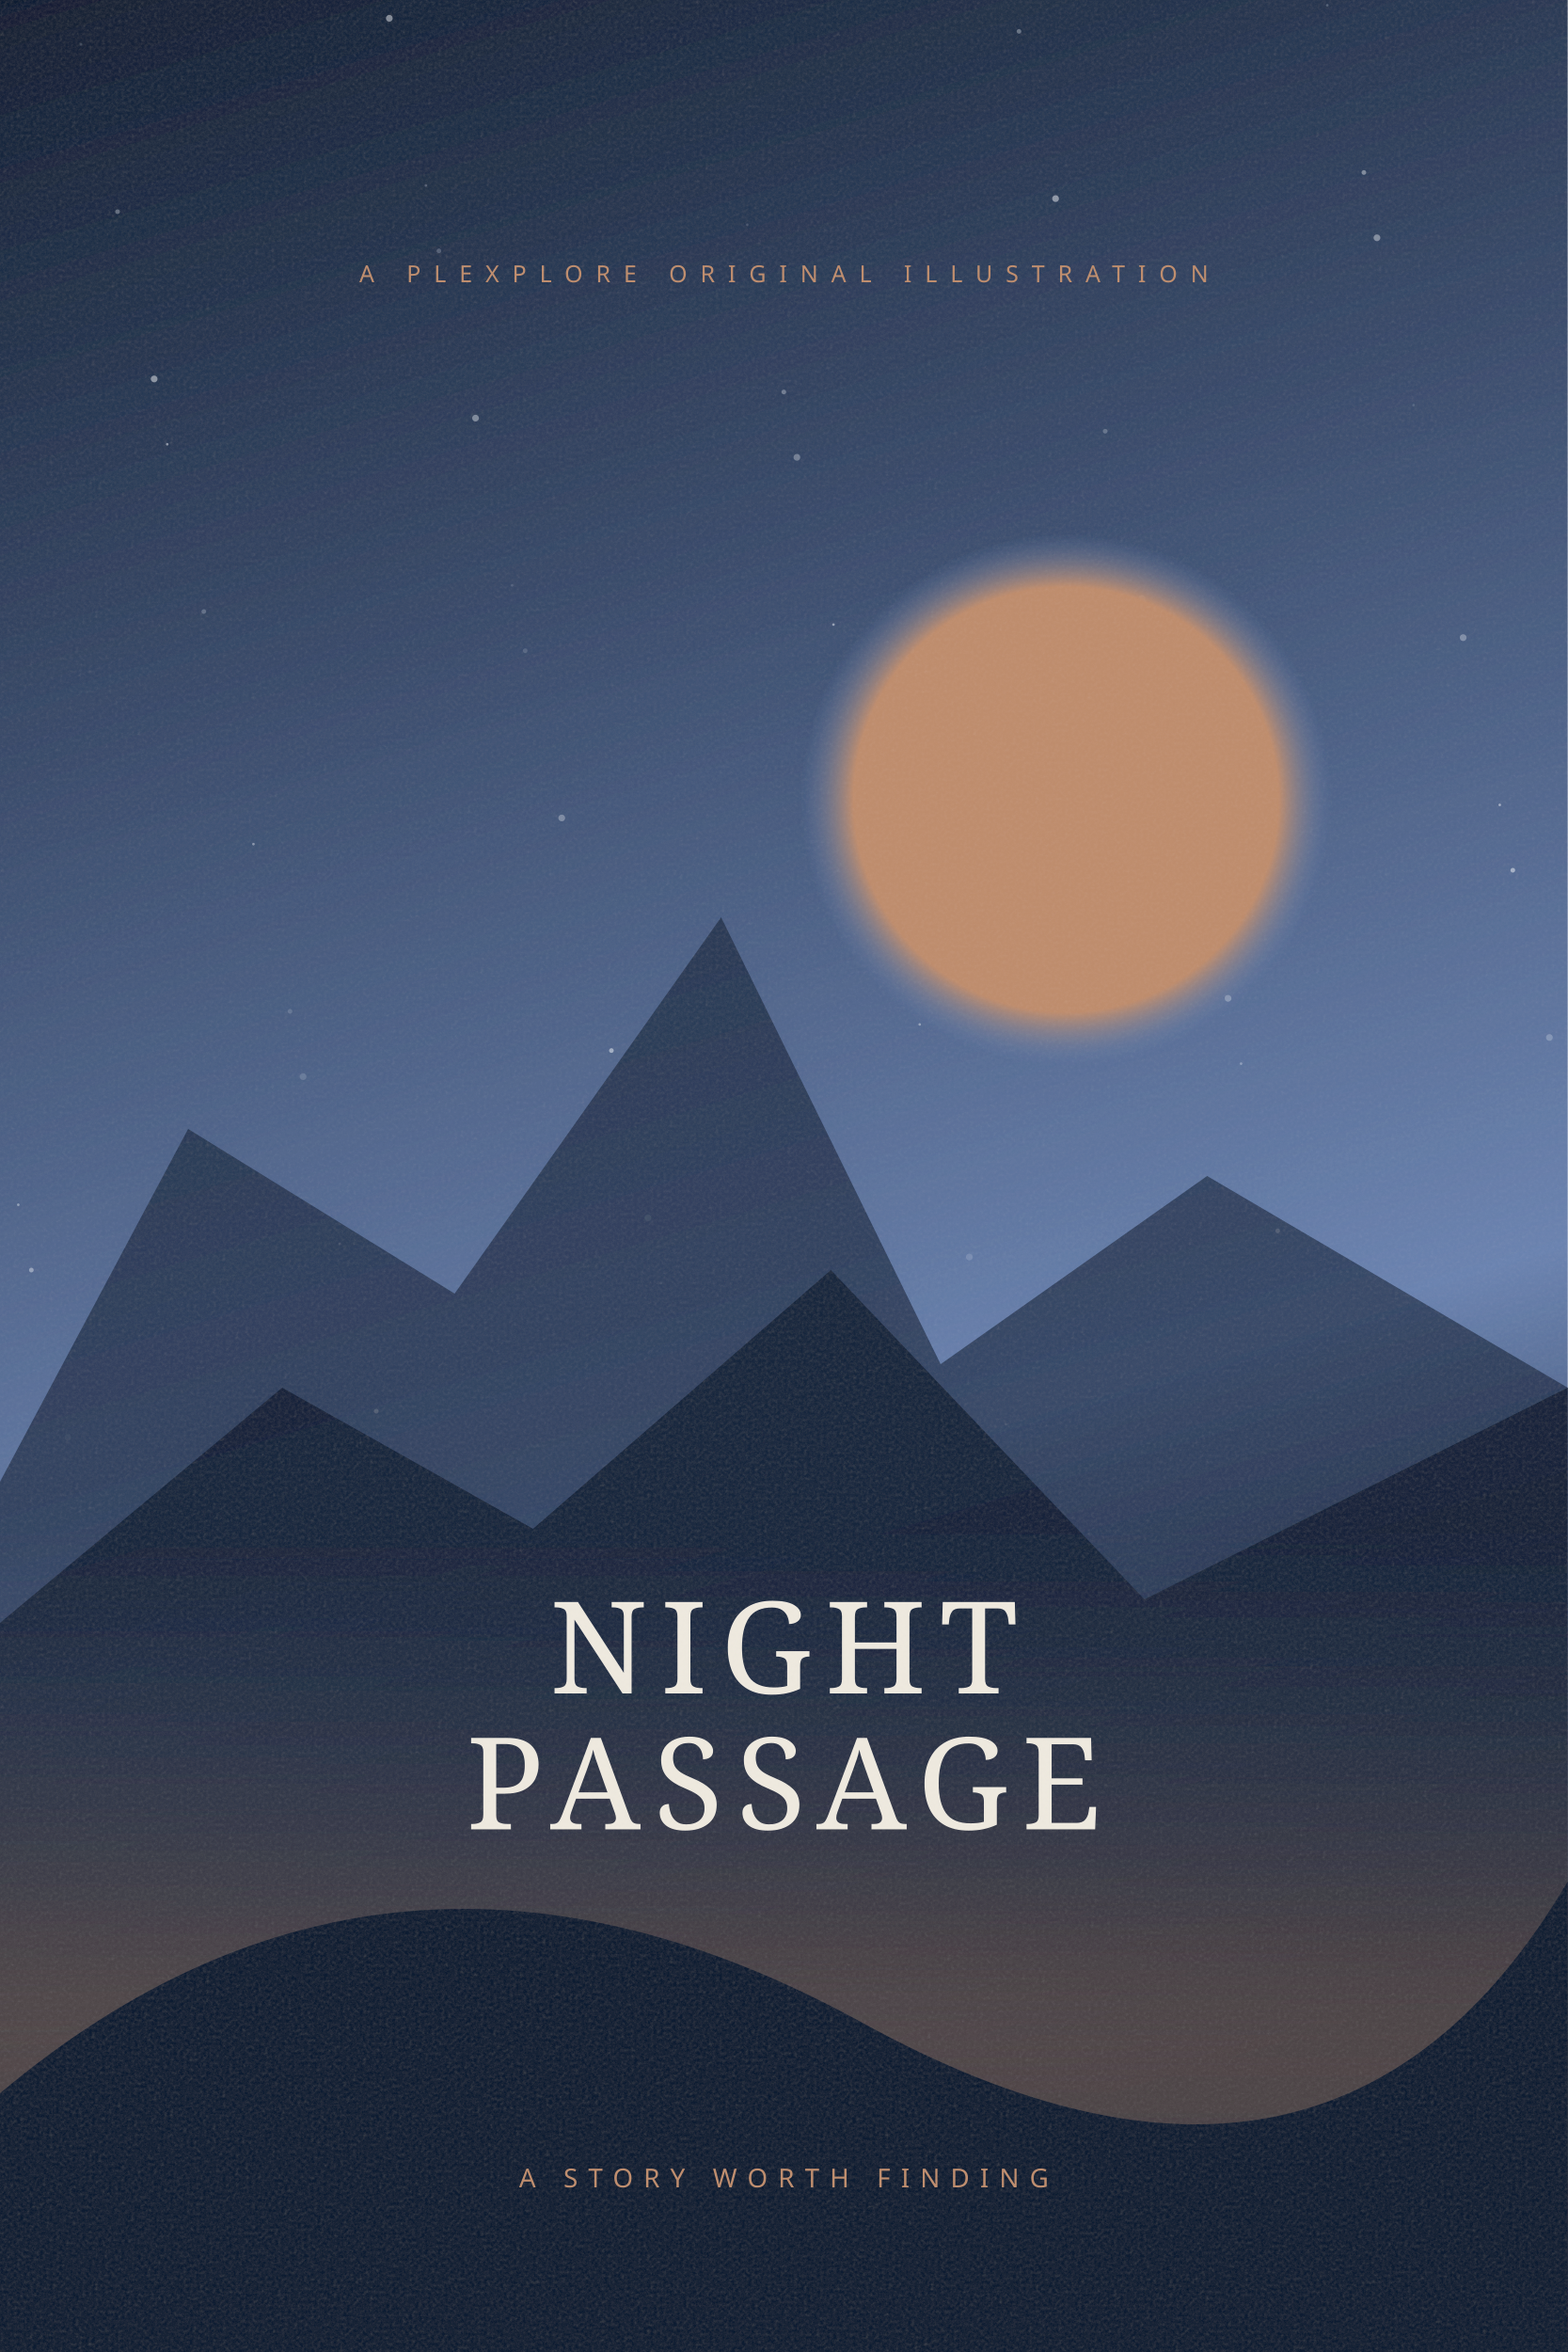
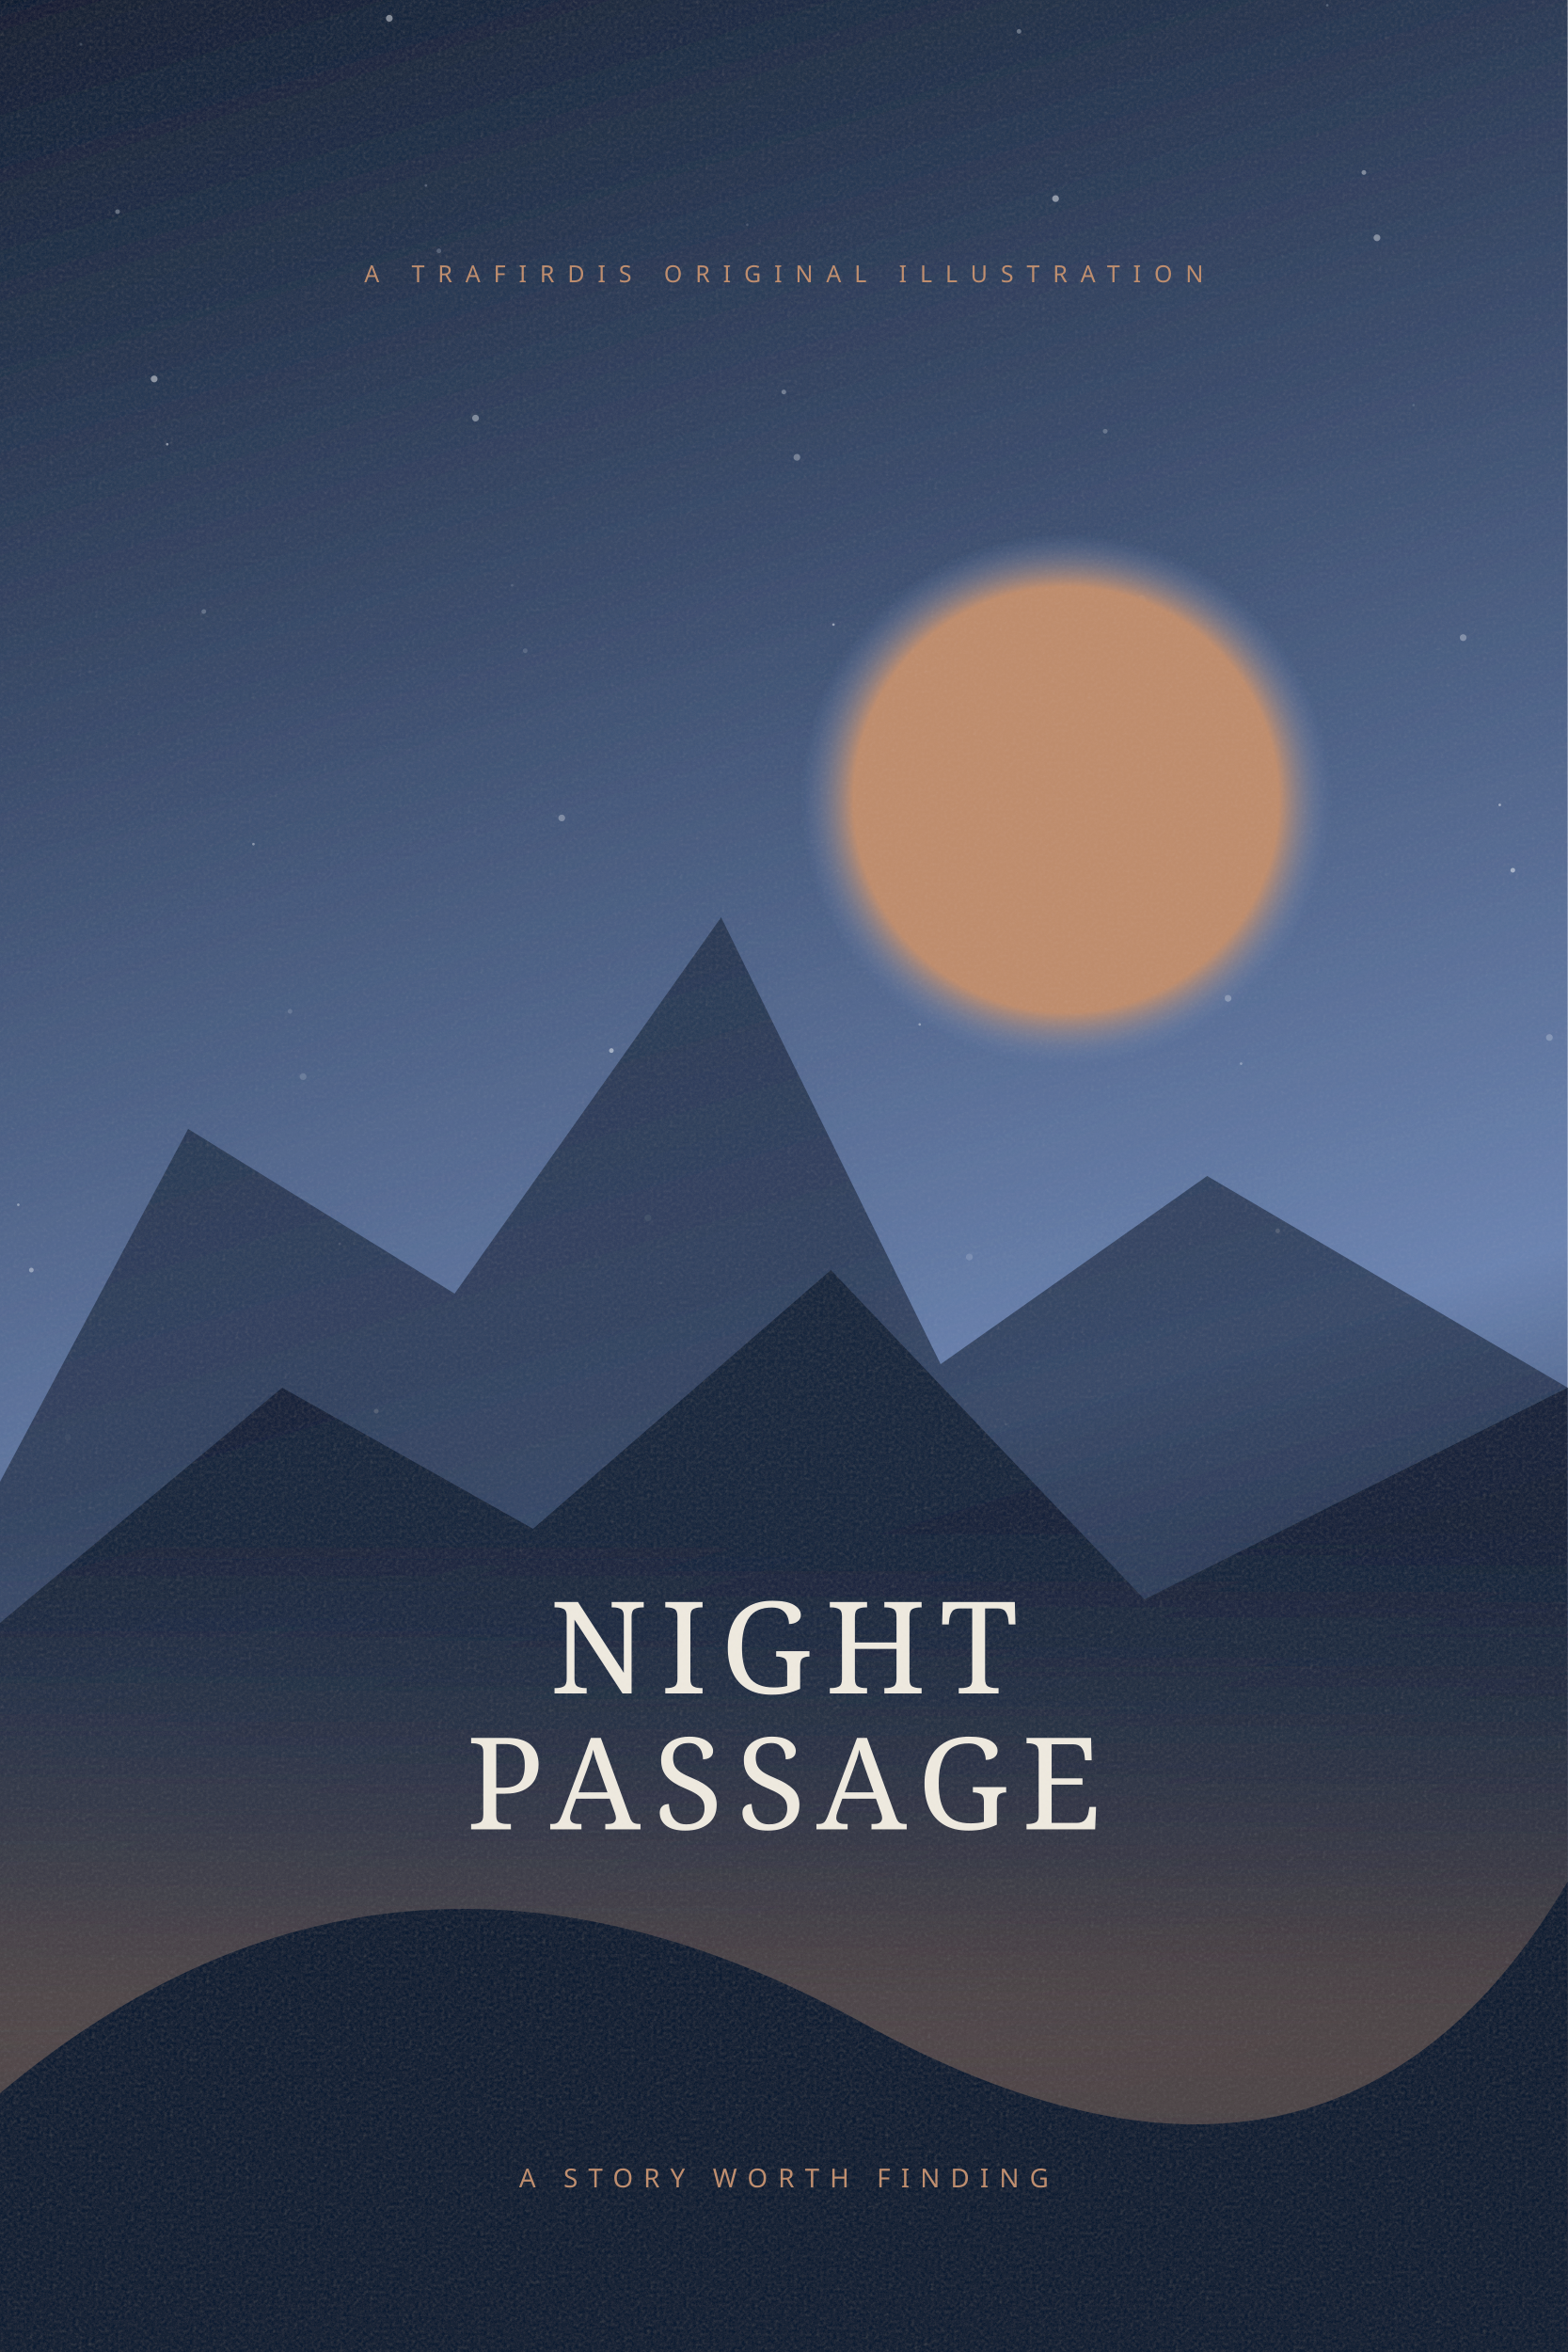
<svg xmlns="http://www.w3.org/2000/svg" width="600" height="900" viewBox="0 0 600 900">
  <defs>
    <linearGradient id="sky" x2=".2" y2="1">
      <stop stop-color="#101d32" />
      <stop offset=".7" stop-color="#6b83b0" />
      <stop offset="1" stop-color="#101d32" />
    </linearGradient>
    <radialGradient id="sun">
      <stop stop-color="#bf8d6d" />
      <stop offset=".8" stop-color="#bf8d6d" />
      <stop offset="1" stop-color="#6b83b0" stop-opacity="0" />
    </radialGradient>
    <linearGradient id="fog" x2="0" y2="1">
      <stop stop-color="#6b83b0" stop-opacity="0" />
      <stop offset=".5" stop-color="#bf8d6d" stop-opacity=".3" />
      <stop offset="1" stop-color="#101d32" />
    </linearGradient>
    <filter id="grain">
      <feTurbulence type="fractalNoise" baseFrequency=".8" numOctaves="3" stitchTiles="stitch" />
      <feColorMatrix type="saturate" values="0" />
      <feComponentTransfer>
        <feFuncA type="linear" slope=".07" />
      </feComponentTransfer>
      <feBlend in="SourceGraphic" mode="soft-light" />
    </filter>
  </defs>
  <g filter="url(#grain)">
    <path fill="url(#sky)" d="M0 0h600v900H0z" />
    <circle cx="31" cy="17" r="0.5" fill="#fff" opacity="0.15" />
    <circle cx="168" cy="96" r="0.9" fill="#fff" opacity="0.23" />
    <circle cx="305" cy="175" r="1.3" fill="#fff" opacity="0.31" />
    <circle cx="442" cy="254" r="0.5" fill="#fff" opacity="0.39" />
    <circle cx="579" cy="333" r="0.9" fill="#fff" opacity="0.47" />
    <circle cx="116" cy="412" r="1.3" fill="#fff" opacity="0.15" />
    <circle cx="253" cy="491" r="0.5" fill="#fff" opacity="0.23" />
    <circle cx="390" cy="12" r="0.9" fill="#fff" opacity="0.31" />
    <circle cx="527" cy="91" r="1.3" fill="#fff" opacity="0.39" />
    <circle cx="64" cy="170" r="0.5" fill="#fff" opacity="0.47" />
    <circle cx="201" cy="249" r="0.9" fill="#fff" opacity="0.15" />
    <circle cx="338" cy="328" r="1.3" fill="#fff" opacity="0.23" />
    <circle cx="475" cy="407" r="0.5" fill="#fff" opacity="0.31" />
    <circle cx="12" cy="486" r="0.9" fill="#fff" opacity="0.39" />
    <circle cx="149" cy="7" r="1.3" fill="#fff" opacity="0.47" />
    <circle cx="286" cy="86" r="0.5" fill="#fff" opacity="0.15" />
    <circle cx="423" cy="165" r="0.9" fill="#fff" opacity="0.23" />
    <circle cx="560" cy="244" r="1.3" fill="#fff" opacity="0.31" />
    <circle cx="97" cy="323" r="0.5" fill="#fff" opacity="0.39" />
    <circle cx="234" cy="402" r="0.9" fill="#fff" opacity="0.47" />
    <circle cx="371" cy="481" r="1.3" fill="#fff" opacity="0.15" />
    <circle cx="508" cy="2" r="0.5" fill="#fff" opacity="0.23" />
    <circle cx="45" cy="81" r="0.9" fill="#fff" opacity="0.31" />
    <circle cx="182" cy="160" r="1.3" fill="#fff" opacity="0.39" />
    <circle cx="319" cy="239" r="0.5" fill="#fff" opacity="0.47" />
    <circle cx="456" cy="318" r="0.9" fill="#fff" opacity="0.15" />
    <circle cx="593" cy="397" r="1.3" fill="#fff" opacity="0.23" />
    <circle cx="130" cy="476" r="0.5" fill="#fff" opacity="0.31" />
    <circle cx="267" cy="555" r="0.9" fill="#fff" opacity="0.39" />
    <circle cx="404" cy="76" r="1.3" fill="#fff" opacity="0.47" />
    <circle cx="541" cy="155" r="0.5" fill="#fff" opacity="0.15" />
    <circle cx="78" cy="234" r="0.9" fill="#fff" opacity="0.23" />
    <circle cx="215" cy="313" r="1.3" fill="#fff" opacity="0.31" />
    <circle cx="352" cy="392" r="0.5" fill="#fff" opacity="0.39" />
    <circle cx="489" cy="471" r="0.9" fill="#fff" opacity="0.47" />
    <circle cx="26" cy="550" r="1.3" fill="#fff" opacity="0.15" />
    <circle cx="163" cy="71" r="0.5" fill="#fff" opacity="0.23" />
    <circle cx="300" cy="150" r="0.9" fill="#fff" opacity="0.31" />
    <circle cx="437" cy="229" r="1.3" fill="#fff" opacity="0.39" />
    <circle cx="574" cy="308" r="0.5" fill="#fff" opacity="0.47" />
    <circle cx="111" cy="387" r="0.9" fill="#fff" opacity="0.15" />
    <circle cx="248" cy="466" r="1.3" fill="#fff" opacity="0.23" />
    <circle cx="385" cy="545" r="0.5" fill="#fff" opacity="0.31" />
    <circle cx="522" cy="66" r="0.9" fill="#fff" opacity="0.39" />
    <circle cx="59" cy="145" r="1.3" fill="#fff" opacity="0.47" />
    <circle cx="196" cy="224" r="0.5" fill="#fff" opacity="0.15" />
    <circle cx="333" cy="303" r="0.9" fill="#fff" opacity="0.23" />
    <circle cx="470" cy="382" r="1.3" fill="#fff" opacity="0.31" />
    <circle cx="7" cy="461" r="0.5" fill="#fff" opacity="0.39" />
    <circle cx="144" cy="540" r="0.9" fill="#fff" opacity="0.47" />
    <circle cx="408" cy="306.0" r="102" fill="url(#sun)" />
    <path d="M0 567.0L72.0 432.0 174.0 495 276.0 351.0 360.0 522.0 462.0 450.0 600 531.0V900H0Z" fill="#101d32" opacity=".57" />
    <path d="M0 621.0L108.0 531.0 204 585.0 318.0 486 438.0 612.0 600 531.0V900H0Z" fill="#101d32" opacity=".8" />
    <path d="M0 585.0h600v315.0H0Z" fill="url(#fog)" />
    <path d="M0 801.0Q150.0 675.0 330.0 774.0T600 720.0V900H0Z" fill="#101d32" />
-     <text x="300.0" y="108.0" text-anchor="middle" fill="#bf8d6d" font-size="9" letter-spacing="5" font-family="sans-serif">A PLEXPLORE ORIGINAL ILLUSTRATION</text>
+     <text x="300.0" y="108.0" text-anchor="middle" fill="#bf8d6d" font-size="9" letter-spacing="5" font-family="sans-serif">A TRAFIRDIS ORIGINAL ILLUSTRATION</text>
    <text x="300.0" y="648.0" text-anchor="middle" fill="#eee9df" font-size="49" letter-spacing="5" font-family="Georgia,serif">NIGHT</text>
    <text x="300.0" y="700.0" text-anchor="middle" fill="#eee9df" font-size="49" letter-spacing="5" font-family="Georgia,serif">PASSAGE</text>
    <text x="300.0" y="837.0" text-anchor="middle" fill="#bf8d6d" font-size="10" letter-spacing="4" font-family="sans-serif">A STORY WORTH FINDING</text>
  </g>
</svg>
